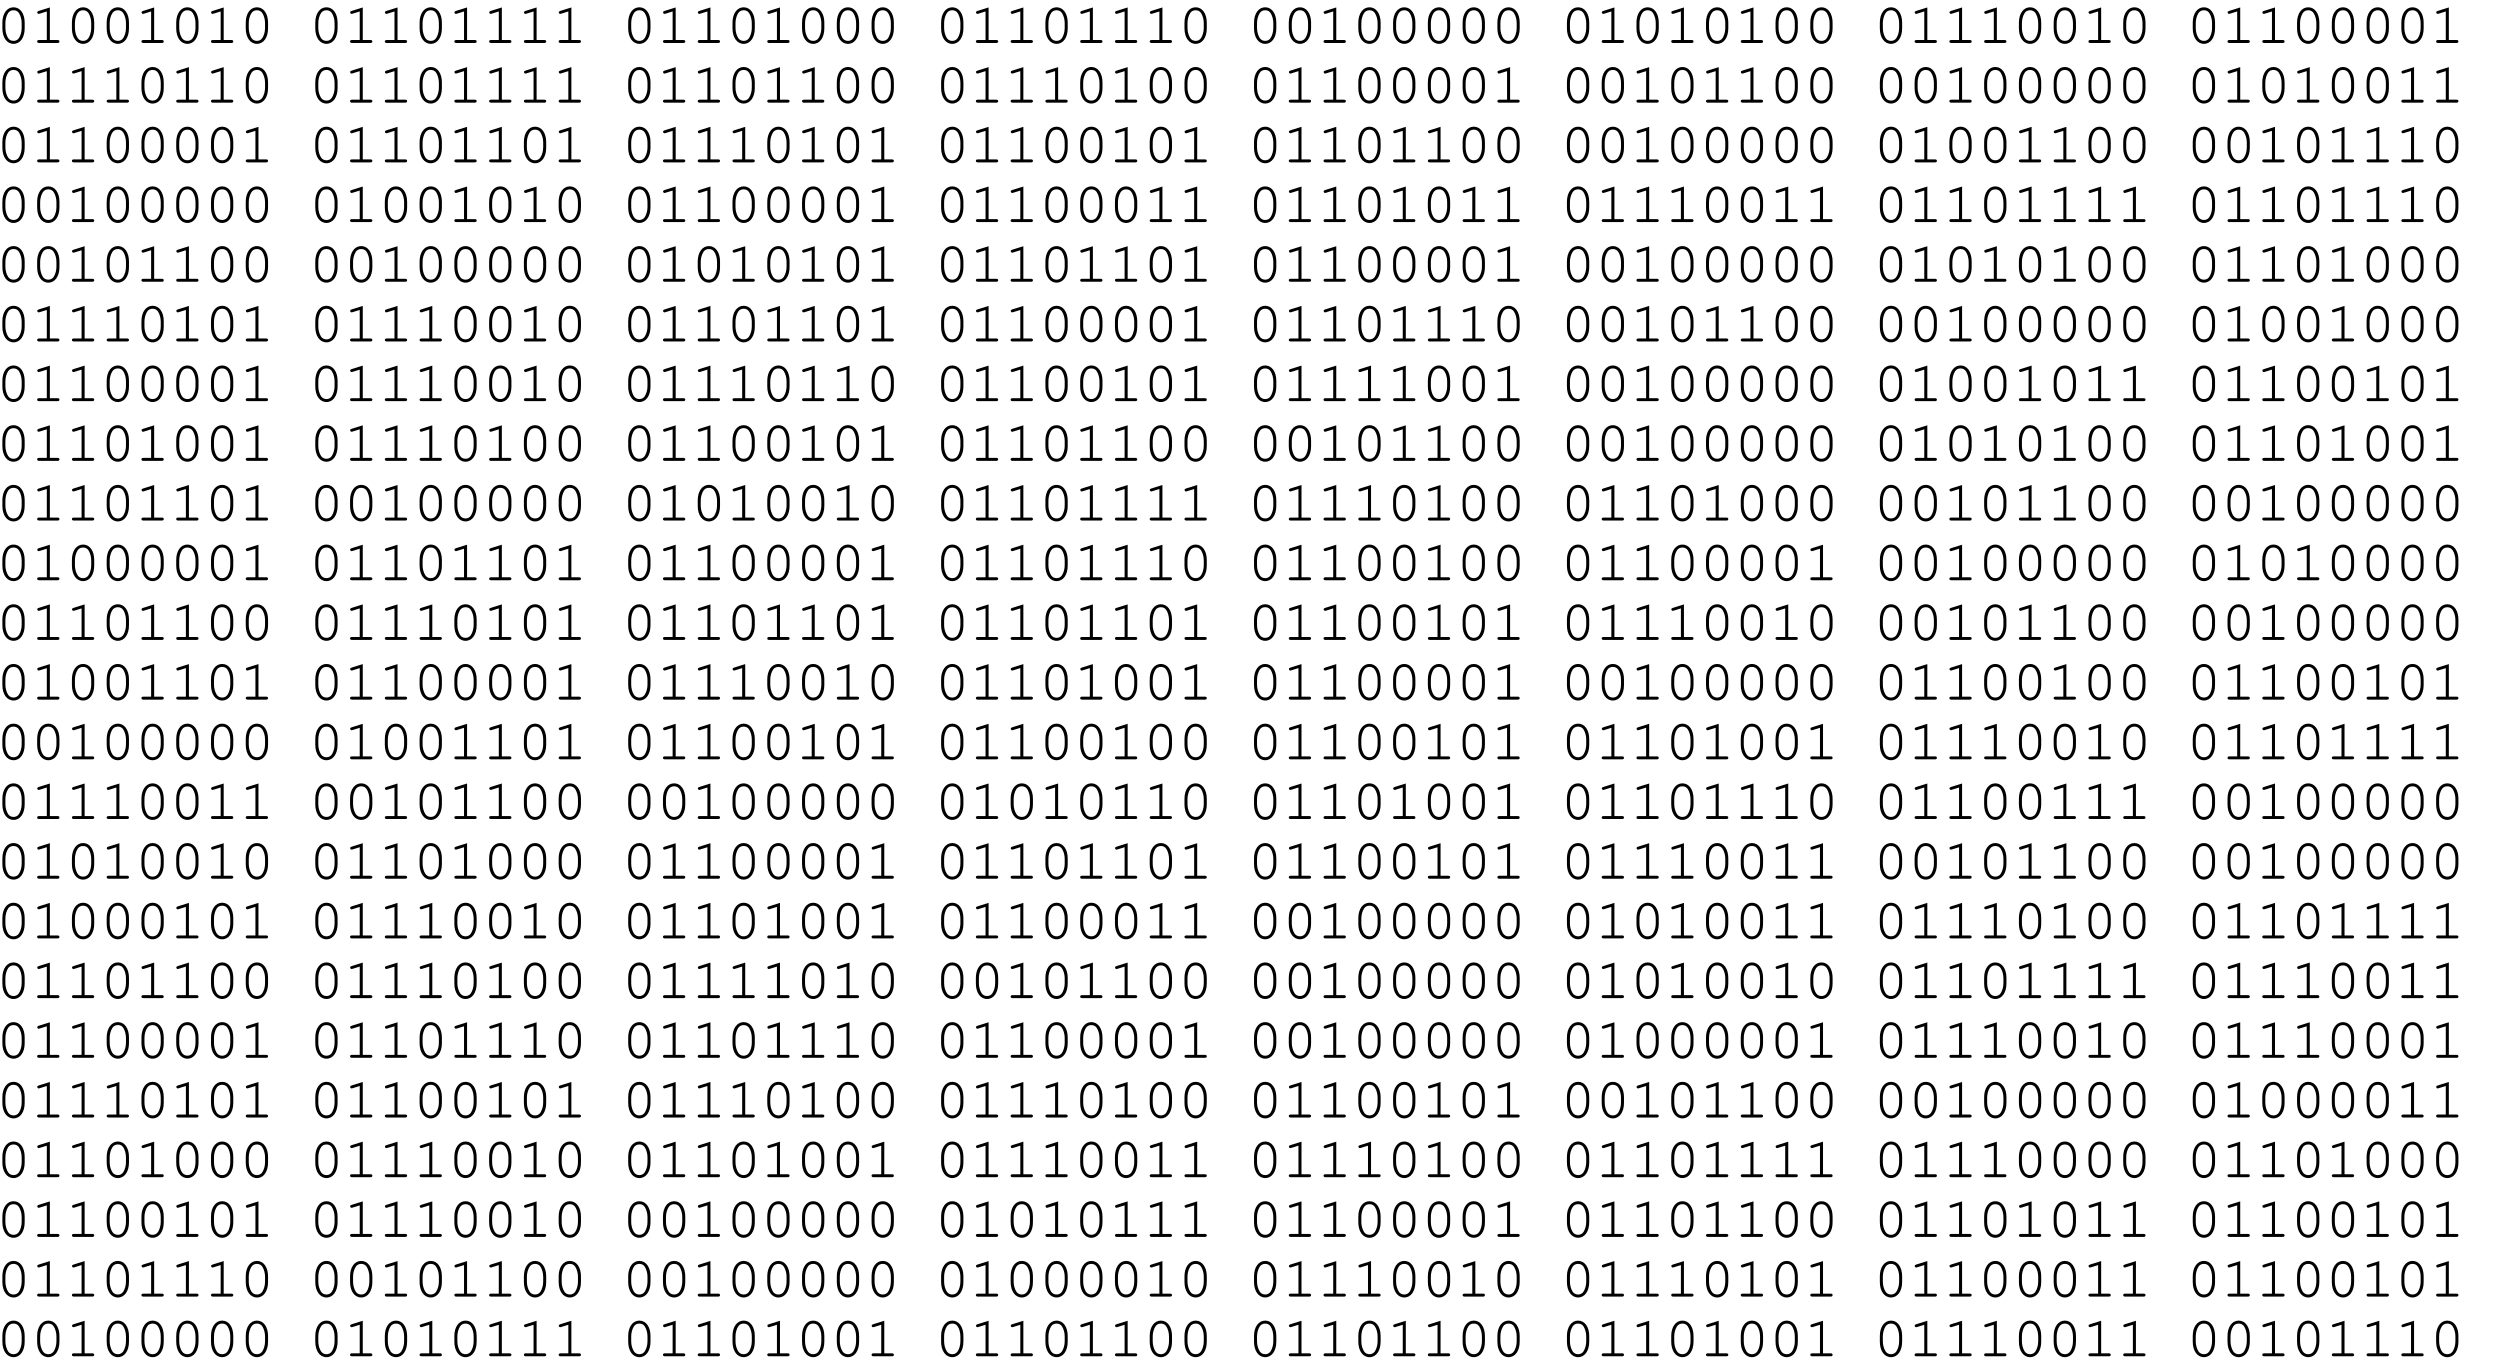
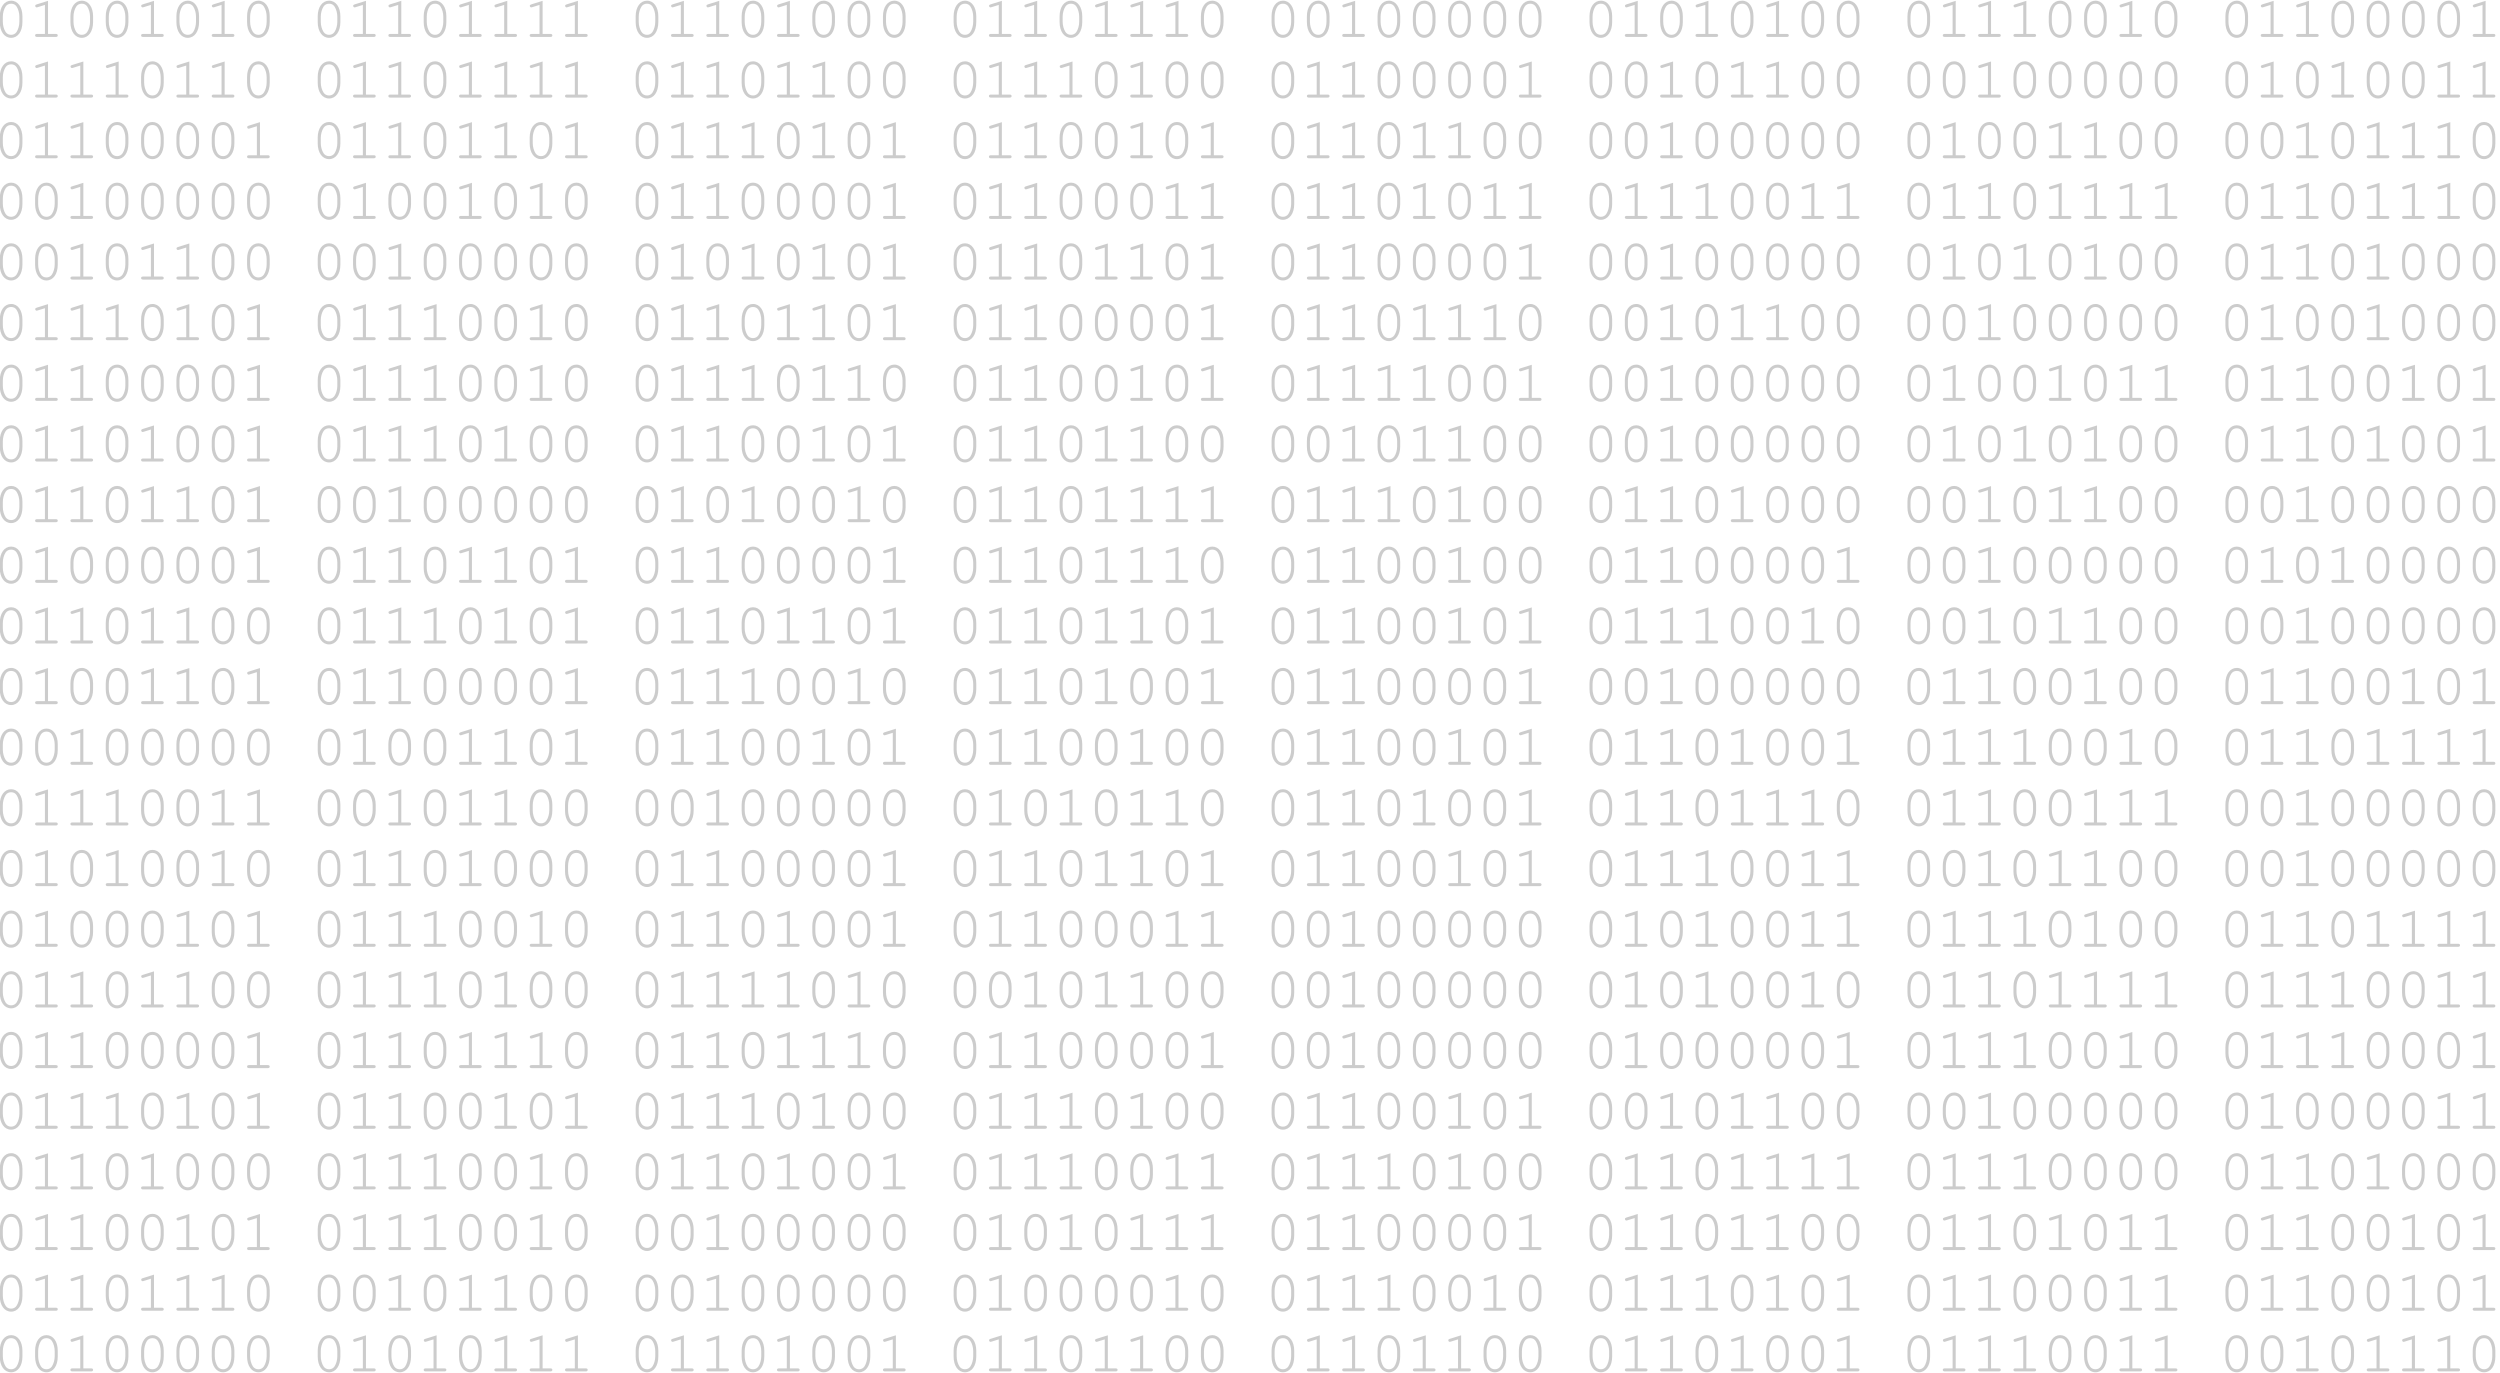
- <svg xmlns="http://www.w3.org/2000/svg" width="974.097mm" height="528.808mm" viewBox="0 0 974.097 528.808" version="1.1" id="svg8">
+ <svg xmlns="http://www.w3.org/2000/svg" width="958.663mm" height="526.217mm" viewBox="0 0 958.663 526.217" version="1.1" id="svg8">
  <defs id="defs2" />
-   <g id="layer1" transform="translate(-20.40914,-11.89098)">
-     <text xml:space="preserve" style="font-style:normal;font-variant:normal;font-weight:normal;font-stretch:normal;font-size:22.578px;line-height:23.26px;font-family:Courier;-inkscape-font-specification:Courier;letter-spacing:0px;word-spacing:0px;writing-mode:lr-tb;fill:#000000;fill-opacity:1;stroke:none;stroke-width:0.265" x="18.899" y="28.637" id="text4487">
+   <g id="layer1" transform="translate(-21.42338,-14.47067)">
+     <text xml:space="preserve" style="font-style:normal;font-variant:normal;font-weight:normal;font-stretch:normal;font-size:22.578px;line-height:23.26px;font-family:Courier;-inkscape-font-specification:Courier;letter-spacing:0px;word-spacing:0px;writing-mode:lr-tb;opacity:0.2;fill:#000000;fill-opacity:1;stroke:none;stroke-width:0.265" x="18.899" y="28.637" id="text4487">
      <tspan id="tspan4485" x="18.899" y="28.637" style="font-style:normal;font-variant:normal;font-weight:normal;font-stretch:normal;line-height:23.26px;font-family:Courier;-inkscape-font-specification:Courier;stroke-width:0.265">01001010 01101111 01101000 01101110 00100000 01010100 01110010 01100001 </tspan>
      <tspan x="18.899" y="51.897" style="font-style:normal;font-variant:normal;font-weight:normal;font-stretch:normal;line-height:23.26px;font-family:Courier;-inkscape-font-specification:Courier;stroke-width:0.265" id="tspan4489">01110110 01101111 01101100 01110100 01100001 00101100 00100000 01010011 </tspan>
      <tspan x="18.899" y="75.157" style="font-style:normal;font-variant:normal;font-weight:normal;font-stretch:normal;line-height:23.26px;font-family:Courier;-inkscape-font-specification:Courier;stroke-width:0.265" id="tspan4491">01100001 01101101 01110101 01100101 01101100 00100000 01001100 00101110 </tspan>
      <tspan x="18.899" y="98.417" style="font-style:normal;font-variant:normal;font-weight:normal;font-stretch:normal;line-height:23.26px;font-family:Courier;-inkscape-font-specification:Courier;stroke-width:0.265" id="tspan4493">00100000 01001010 01100001 01100011 01101011 01110011 01101111 01101110 </tspan>
      <tspan x="18.899" y="121.677" style="font-style:normal;font-variant:normal;font-weight:normal;font-stretch:normal;line-height:23.26px;font-family:Courier;-inkscape-font-specification:Courier;stroke-width:0.265" id="tspan4495">00101100 00100000 01010101 01101101 01100001 00100000 01010100 01101000 </tspan>
      <tspan x="18.899" y="144.937" style="font-style:normal;font-variant:normal;font-weight:normal;font-stretch:normal;line-height:23.26px;font-family:Courier;-inkscape-font-specification:Courier;stroke-width:0.265" id="tspan4497">01110101 01110010 01101101 01100001 01101110 00101100 00100000 01001000 </tspan>
      <tspan x="18.899" y="168.197" style="font-style:normal;font-variant:normal;font-weight:normal;font-stretch:normal;line-height:23.26px;font-family:Courier;-inkscape-font-specification:Courier;stroke-width:0.265" id="tspan4499">01100001 01110010 01110110 01100101 01111001 00100000 01001011 01100101 </tspan>
      <tspan x="18.899" y="191.457" style="font-style:normal;font-variant:normal;font-weight:normal;font-stretch:normal;line-height:23.26px;font-family:Courier;-inkscape-font-specification:Courier;stroke-width:0.265" id="tspan4501">01101001 01110100 01100101 01101100 00101100 00100000 01010100 01101001 </tspan>
      <tspan x="18.899" y="214.717" style="font-style:normal;font-variant:normal;font-weight:normal;font-stretch:normal;line-height:23.26px;font-family:Courier;-inkscape-font-specification:Courier;stroke-width:0.265" id="tspan4503">01101101 00100000 01010010 01101111 01110100 01101000 00101100 00100000 </tspan>
      <tspan x="18.899" y="237.977" style="font-style:normal;font-variant:normal;font-weight:normal;font-stretch:normal;line-height:23.26px;font-family:Courier;-inkscape-font-specification:Courier;stroke-width:0.265" id="tspan4505">01000001 01101101 01100001 01101110 01100100 01100001 00100000 01010000 </tspan>
      <tspan x="18.899" y="261.237" style="font-style:normal;font-variant:normal;font-weight:normal;font-stretch:normal;line-height:23.26px;font-family:Courier;-inkscape-font-specification:Courier;stroke-width:0.265" id="tspan4507">01101100 01110101 01101101 01101101 01100101 01110010 00101100 00100000 </tspan>
      <tspan x="18.899" y="284.497" style="font-style:normal;font-variant:normal;font-weight:normal;font-stretch:normal;line-height:23.26px;font-family:Courier;-inkscape-font-specification:Courier;stroke-width:0.265" id="tspan4509">01001101 01100001 01110010 01101001 01100001 00100000 01100100 01100101 </tspan>
      <tspan x="18.899" y="307.757" style="font-style:normal;font-variant:normal;font-weight:normal;font-stretch:normal;line-height:23.26px;font-family:Courier;-inkscape-font-specification:Courier;stroke-width:0.265" id="tspan4511">00100000 01001101 01100101 01100100 01100101 01101001 01110010 01101111 </tspan>
      <tspan x="18.899" y="331.017" style="font-style:normal;font-variant:normal;font-weight:normal;font-stretch:normal;line-height:23.26px;font-family:Courier;-inkscape-font-specification:Courier;stroke-width:0.265" id="tspan4513">01110011 00101100 00100000 01010110 01101001 01101110 01100111 00100000 </tspan>
      <tspan x="18.899" y="354.277" style="font-style:normal;font-variant:normal;font-weight:normal;font-stretch:normal;line-height:23.26px;font-family:Courier;-inkscape-font-specification:Courier;stroke-width:0.265" id="tspan4515">01010010 01101000 01100001 01101101 01100101 01110011 00101100 00100000 </tspan>
      <tspan x="18.899" y="377.537" style="font-style:normal;font-variant:normal;font-weight:normal;font-stretch:normal;line-height:23.26px;font-family:Courier;-inkscape-font-specification:Courier;stroke-width:0.265" id="tspan4517">01000101 01110010 01101001 01100011 00100000 01010011 01110100 01101111 </tspan>
      <tspan x="18.899" y="400.797" style="font-style:normal;font-variant:normal;font-weight:normal;font-stretch:normal;line-height:23.26px;font-family:Courier;-inkscape-font-specification:Courier;stroke-width:0.265" id="tspan4519">01101100 01110100 01111010 00101100 00100000 01010010 01101111 01110011 </tspan>
      <tspan x="18.899" y="424.057" style="font-style:normal;font-variant:normal;font-weight:normal;font-stretch:normal;line-height:23.26px;font-family:Courier;-inkscape-font-specification:Courier;stroke-width:0.265" id="tspan4521">01100001 01101110 01101110 01100001 00100000 01000001 01110010 01110001 </tspan>
      <tspan x="18.899" y="447.317" style="font-style:normal;font-variant:normal;font-weight:normal;font-stretch:normal;line-height:23.26px;font-family:Courier;-inkscape-font-specification:Courier;stroke-width:0.265" id="tspan4523">01110101 01100101 01110100 01110100 01100101 00101100 00100000 01000011 </tspan>
      <tspan x="18.899" y="470.577" style="font-style:normal;font-variant:normal;font-weight:normal;font-stretch:normal;line-height:23.26px;font-family:Courier;-inkscape-font-specification:Courier;stroke-width:0.265" id="tspan4525">01101000 01110010 01101001 01110011 01110100 01101111 01110000 01101000 </tspan>
      <tspan x="18.899" y="493.837" style="font-style:normal;font-variant:normal;font-weight:normal;font-stretch:normal;line-height:23.26px;font-family:Courier;-inkscape-font-specification:Courier;stroke-width:0.265" id="tspan4527">01100101 01110010 00100000 01010111 01100001 01101100 01101011 01100101 </tspan>
      <tspan x="18.899" y="517.097" style="font-style:normal;font-variant:normal;font-weight:normal;font-stretch:normal;line-height:23.26px;font-family:Courier;-inkscape-font-specification:Courier;stroke-width:0.265" id="tspan4529">01101110 00101100 00100000 01000010 01110010 01110101 01100011 01100101 </tspan>
      <tspan x="18.899" y="540.357" style="font-style:normal;font-variant:normal;font-weight:normal;font-stretch:normal;line-height:23.26px;font-family:Courier;-inkscape-font-specification:Courier;stroke-width:0.265" id="tspan4531">00100000 01010111 01101001 01101100 01101100 01101001 01110011 00101110</tspan>
    </text>
  </g>
</svg>
